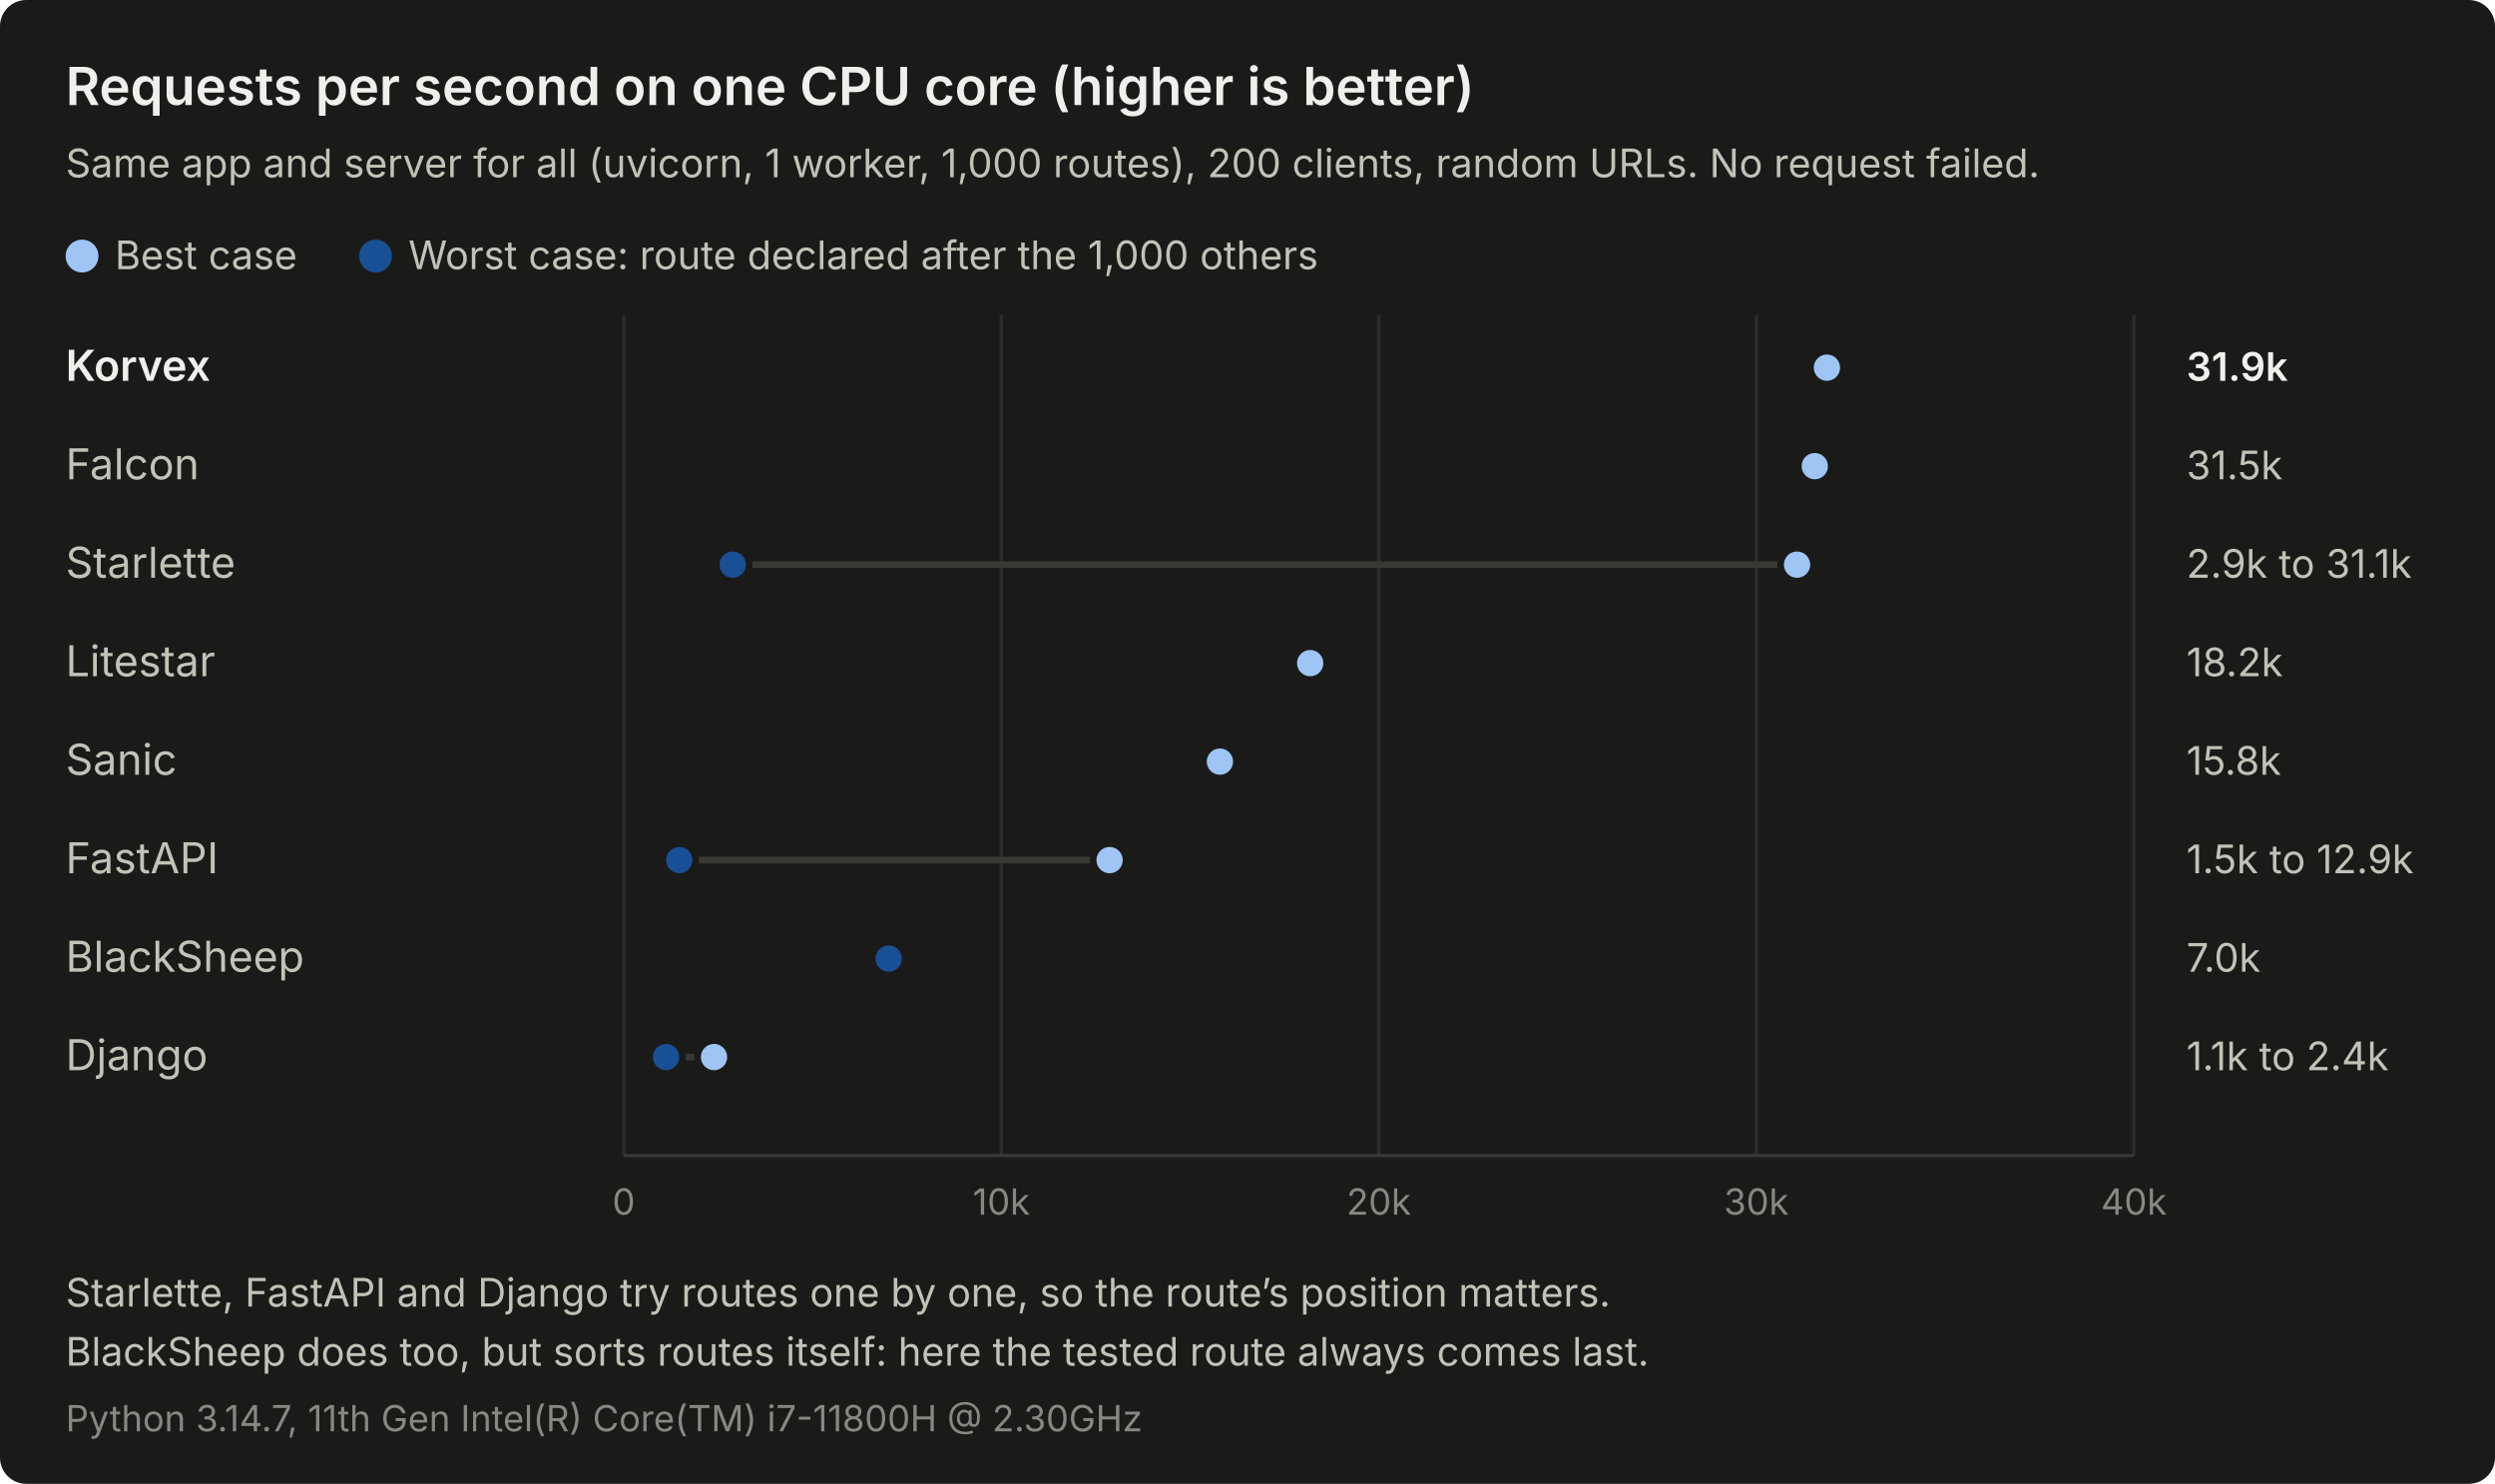
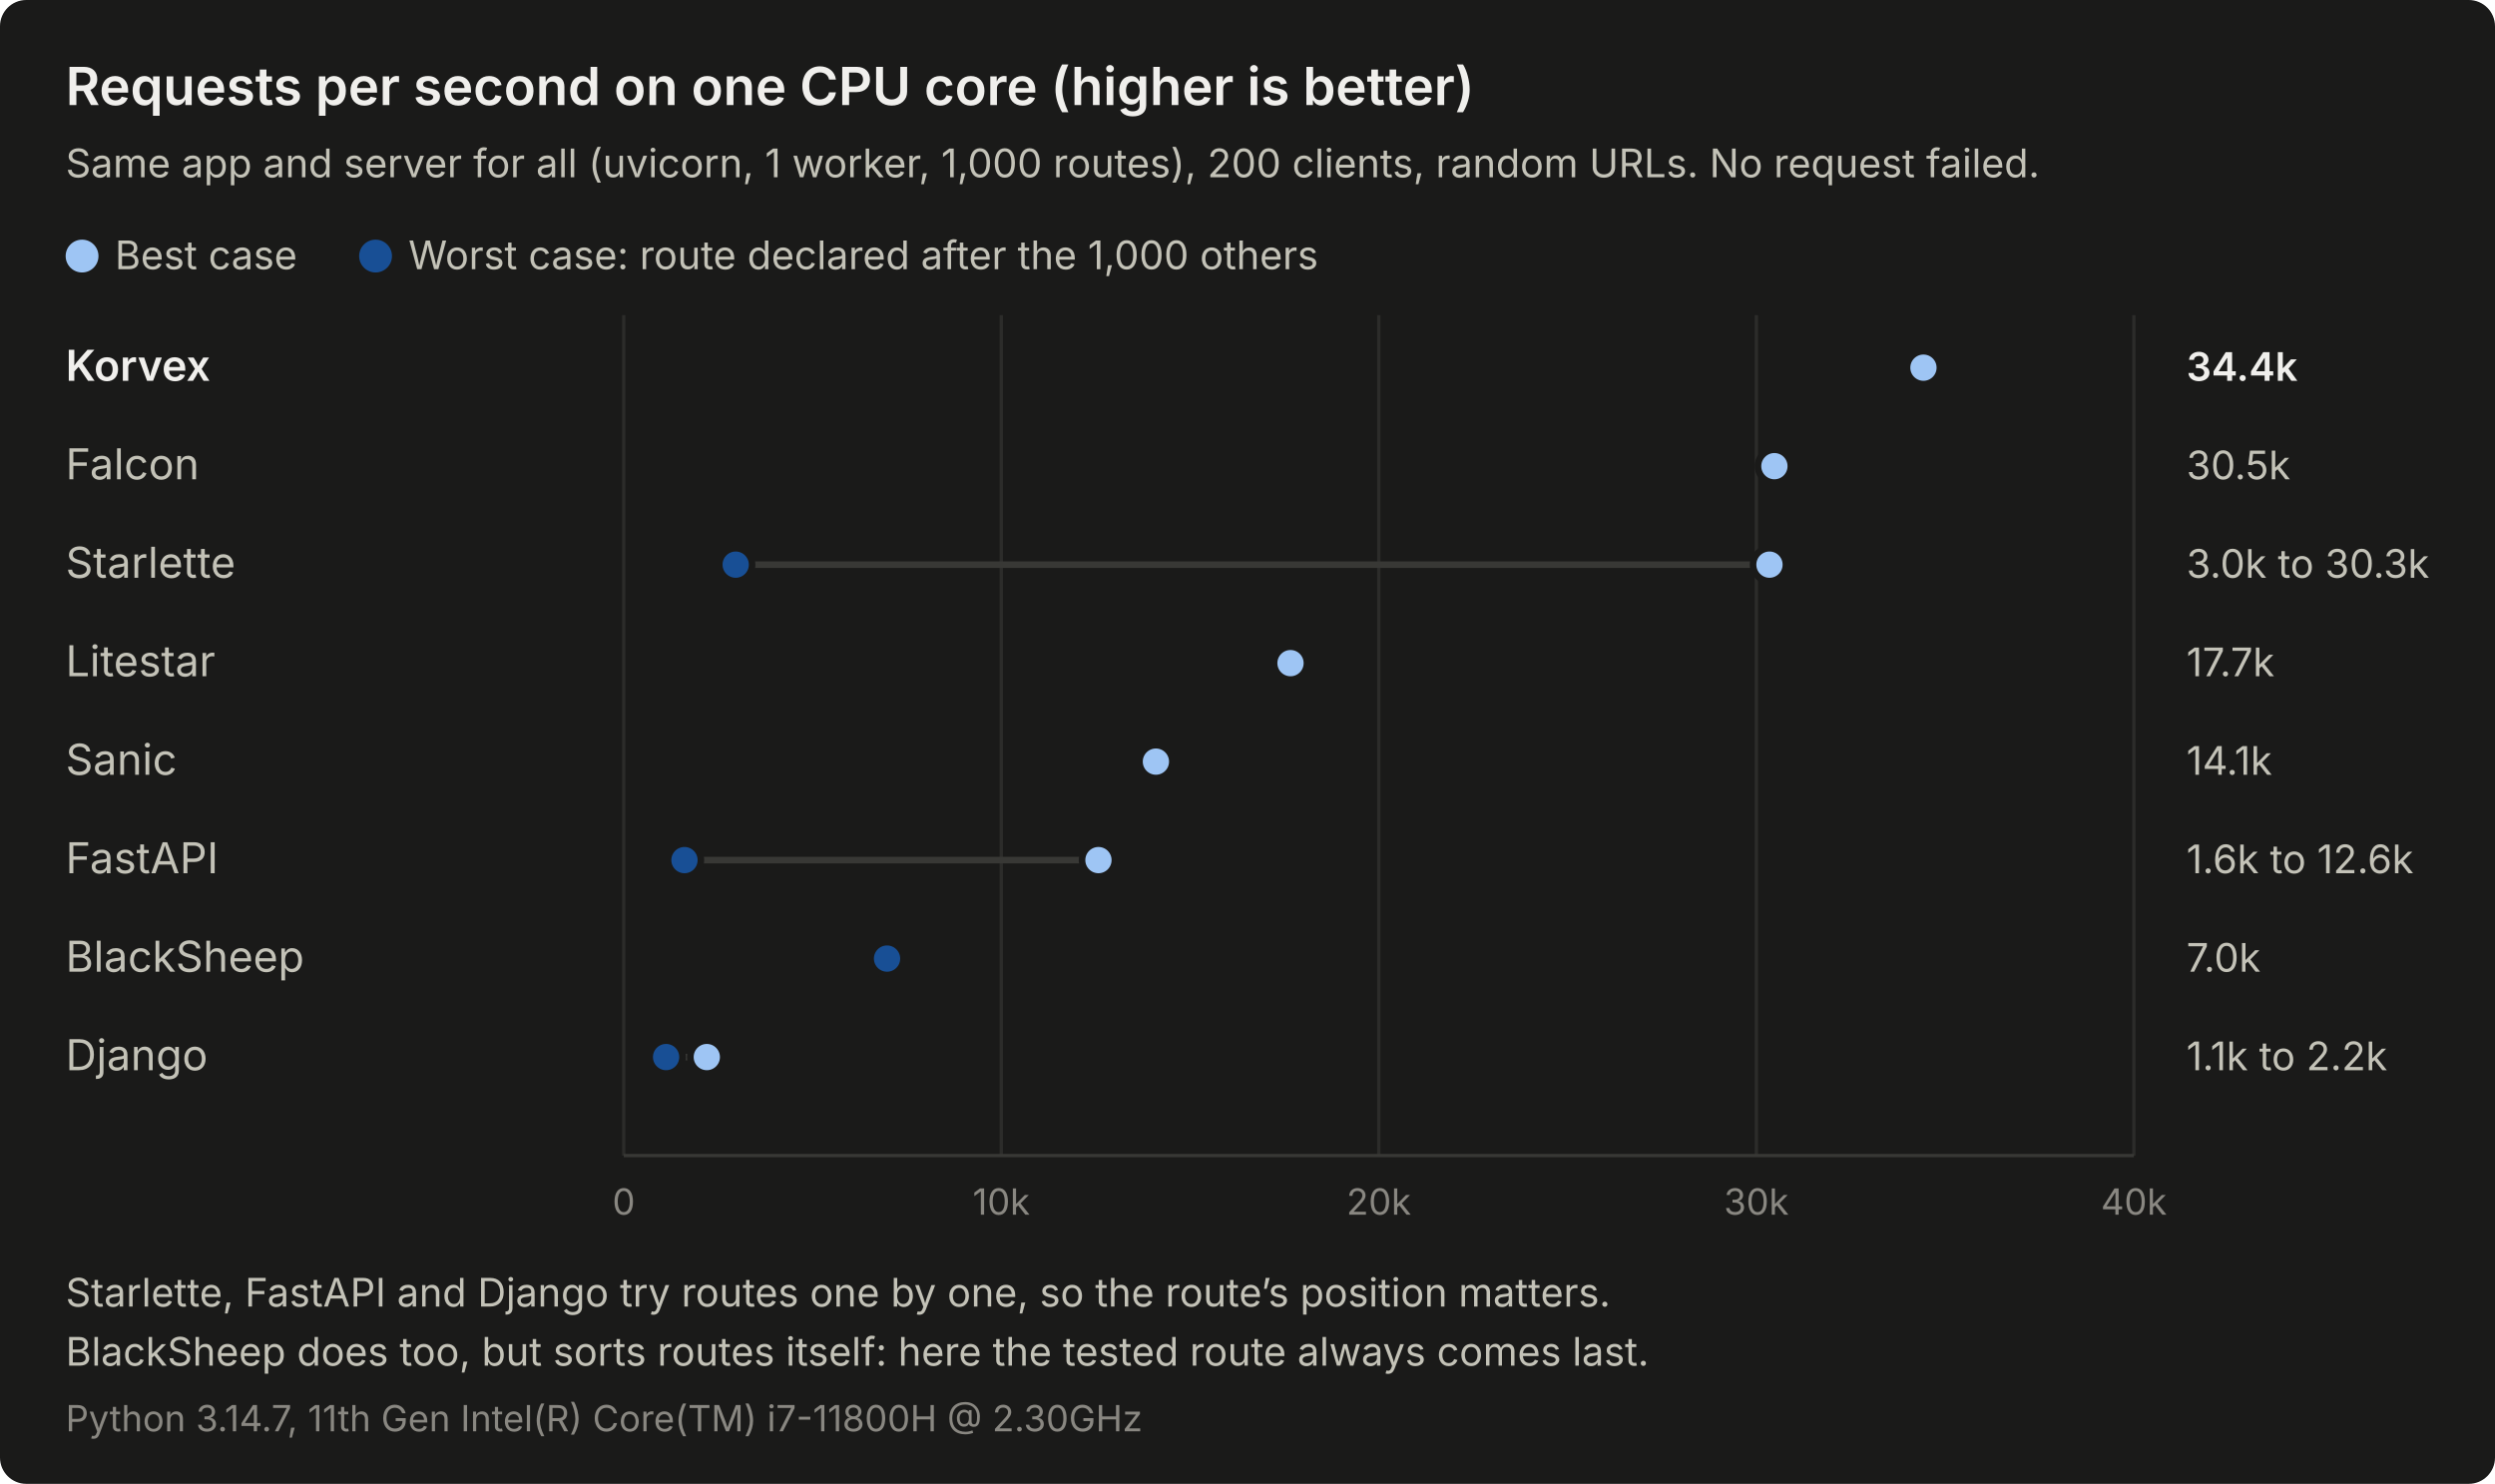
<svg xmlns="http://www.w3.org/2000/svg" width="760" height="452" viewBox="0 0 760 452" font-family="system-ui, -apple-system, Segoe UI, sans-serif" role="img">
  <rect width="760" height="452" rx="8" fill="#1a1a19" />
  <text x="20" y="32" font-size="16" font-weight="600" fill="#f0efec">Requests per second on one CPU core (higher is better)</text>
  <text x="20" y="54" font-size="12" fill="#c3c2b7">Same app and server for all (uvicorn, 1 worker, 1,000 routes), 200 clients, random URLs. No request failed.</text>
  <circle cx="25" cy="78" r="5" fill="#9ec5f4" />
  <text x="35" y="82" font-size="12" fill="#c3c2b7">Best case</text>
  <circle cx="114.4" cy="78" r="5" fill="#184f95" />
  <text x="124.4" y="82" font-size="12" fill="#c3c2b7">Worst case: route declared after the 1,000 others</text>
  <line x1="190.0" y1="96" x2="190.0" y2="352" stroke="#2c2c2a" stroke-width="1" />
  <text x="190.0" y="370" font-size="11" text-anchor="middle" fill="#898781">0</text>
  <line x1="305.0" y1="96" x2="305.0" y2="352" stroke="#2c2c2a" stroke-width="1" />
  <text x="305.0" y="370" font-size="11" text-anchor="middle" fill="#898781">10k</text>
  <line x1="420.0" y1="96" x2="420.0" y2="352" stroke="#2c2c2a" stroke-width="1" />
  <text x="420.0" y="370" font-size="11" text-anchor="middle" fill="#898781">20k</text>
  <line x1="535.0" y1="96" x2="535.0" y2="352" stroke="#2c2c2a" stroke-width="1" />
  <text x="535.0" y="370" font-size="11" text-anchor="middle" fill="#898781">30k</text>
  <line x1="650.0" y1="96" x2="650.0" y2="352" stroke="#2c2c2a" stroke-width="1" />
  <text x="650.0" y="370" font-size="11" text-anchor="middle" fill="#898781">40k</text>
  <line x1="190" y1="352" x2="650" y2="352" stroke="#383835" stroke-width="1" />
  <text x="20" y="116" font-size="13" font-weight="600" fill="#f0efec">Korvex</text>
-   <circle cx="556.5" cy="112" r="5" fill="#9ec5f4" stroke="#1a1a19" stroke-width="2" />
-   <text x="666" y="116" font-size="12" font-weight="600" fill="#f0efec">31.9k</text>
+   <circle cx="585.9" cy="112" r="5" fill="#9ec5f4" stroke="#1a1a19" stroke-width="2" />
+   <text x="666" y="116" font-size="12" font-weight="600" fill="#f0efec">34.4k</text>
  <text x="20" y="146" font-size="13" fill="#c3c2b7">Falcon</text>
-   <circle cx="552.8" cy="142" r="5" fill="#9ec5f4" stroke="#1a1a19" stroke-width="2" />
-   <text x="666" y="146" font-size="12" fill="#c3c2b7">31.5k</text>
+   <circle cx="540.5" cy="142" r="5" fill="#9ec5f4" stroke="#1a1a19" stroke-width="2" />
+   <text x="666" y="146" font-size="12" fill="#c3c2b7">30.5k</text>
  <text x="20" y="176" font-size="13" fill="#c3c2b7">Starlette</text>
-   <line x1="223.2" y1="172" x2="547.4" y2="172" stroke="#383835" stroke-width="2" stroke-linecap="round" />
-   <circle cx="223.2" cy="172" r="5" fill="#184f95" stroke="#1a1a19" stroke-width="2" />
-   <circle cx="547.4" cy="172" r="5" fill="#9ec5f4" stroke="#1a1a19" stroke-width="2" />
-   <text x="666" y="176" font-size="12" fill="#c3c2b7">2.9k to 31.1k</text>
+   <line x1="224.1" y1="172" x2="539.0" y2="172" stroke="#383835" stroke-width="2" stroke-linecap="round" />
+   <circle cx="224.1" cy="172" r="5" fill="#184f95" stroke="#1a1a19" stroke-width="2" />
+   <circle cx="539.0" cy="172" r="5" fill="#9ec5f4" stroke="#1a1a19" stroke-width="2" />
+   <text x="666" y="176" font-size="12" fill="#c3c2b7">3.0k to 30.3k</text>
  <text x="20" y="206" font-size="13" fill="#c3c2b7">Litestar</text>
-   <circle cx="399.1" cy="202" r="5" fill="#9ec5f4" stroke="#1a1a19" stroke-width="2" />
-   <text x="666" y="206" font-size="12" fill="#c3c2b7">18.2k</text>
+   <circle cx="393.1" cy="202" r="5" fill="#9ec5f4" stroke="#1a1a19" stroke-width="2" />
+   <text x="666" y="206" font-size="12" fill="#c3c2b7">17.7k</text>
  <text x="20" y="236" font-size="13" fill="#c3c2b7">Sanic</text>
-   <circle cx="371.6" cy="232" r="5" fill="#9ec5f4" stroke="#1a1a19" stroke-width="2" />
-   <text x="666" y="236" font-size="12" fill="#c3c2b7">15.8k</text>
+   <circle cx="352.1" cy="232" r="5" fill="#9ec5f4" stroke="#1a1a19" stroke-width="2" />
+   <text x="666" y="236" font-size="12" fill="#c3c2b7">14.1k</text>
  <text x="20" y="266" font-size="13" fill="#c3c2b7">FastAPI</text>
-   <line x1="206.9" y1="262" x2="338.0" y2="262" stroke="#383835" stroke-width="2" stroke-linecap="round" />
-   <circle cx="206.9" cy="262" r="5" fill="#184f95" stroke="#1a1a19" stroke-width="2" />
-   <circle cx="338.0" cy="262" r="5" fill="#9ec5f4" stroke="#1a1a19" stroke-width="2" />
-   <text x="666" y="266" font-size="12" fill="#c3c2b7">1.5k to 12.9k</text>
+   <line x1="208.5" y1="262" x2="334.6" y2="262" stroke="#383835" stroke-width="2" stroke-linecap="round" />
+   <circle cx="208.5" cy="262" r="5" fill="#184f95" stroke="#1a1a19" stroke-width="2" />
+   <circle cx="334.6" cy="262" r="5" fill="#9ec5f4" stroke="#1a1a19" stroke-width="2" />
+   <text x="666" y="266" font-size="12" fill="#c3c2b7">1.6k to 12.6k</text>
  <text x="20" y="296" font-size="13" fill="#c3c2b7">BlackSheep</text>
-   <circle cx="270.7" cy="292" r="5" fill="#184f95" stroke="#1a1a19" stroke-width="2" />
+   <circle cx="270.2" cy="292" r="5" fill="#184f95" stroke="#1a1a19" stroke-width="2" />
  <text x="666" y="296" font-size="12" fill="#c3c2b7">7.0k</text>
  <text x="20" y="326" font-size="13" fill="#c3c2b7">Django</text>
-   <line x1="202.9" y1="322" x2="217.5" y2="322" stroke="#383835" stroke-width="2" stroke-linecap="round" />
+   <line x1="202.9" y1="322" x2="215.3" y2="322" stroke="#383835" stroke-width="2" stroke-linecap="round" />
  <circle cx="202.9" cy="322" r="5" fill="#184f95" stroke="#1a1a19" stroke-width="2" />
-   <circle cx="217.5" cy="322" r="5" fill="#9ec5f4" stroke="#1a1a19" stroke-width="2" />
-   <text x="666" y="326" font-size="12" fill="#c3c2b7">1.1k to 2.4k</text>
+   <circle cx="215.3" cy="322" r="5" fill="#9ec5f4" stroke="#1a1a19" stroke-width="2" />
+   <text x="666" y="326" font-size="12" fill="#c3c2b7">1.1k to 2.2k</text>
  <text x="20" y="398" font-size="12" fill="#c3c2b7">Starlette, FastAPI and Django try routes one by one, so the route’s position matters.</text>
  <text x="20" y="416" font-size="12" fill="#c3c2b7">BlackSheep does too, but sorts routes itself: here the tested route always comes last.</text>
  <text x="20" y="436" font-size="11" fill="#898781">Python 3.14.7, 11th Gen Intel(R) Core(TM) i7-11800H @ 2.30GHz</text>
</svg>
